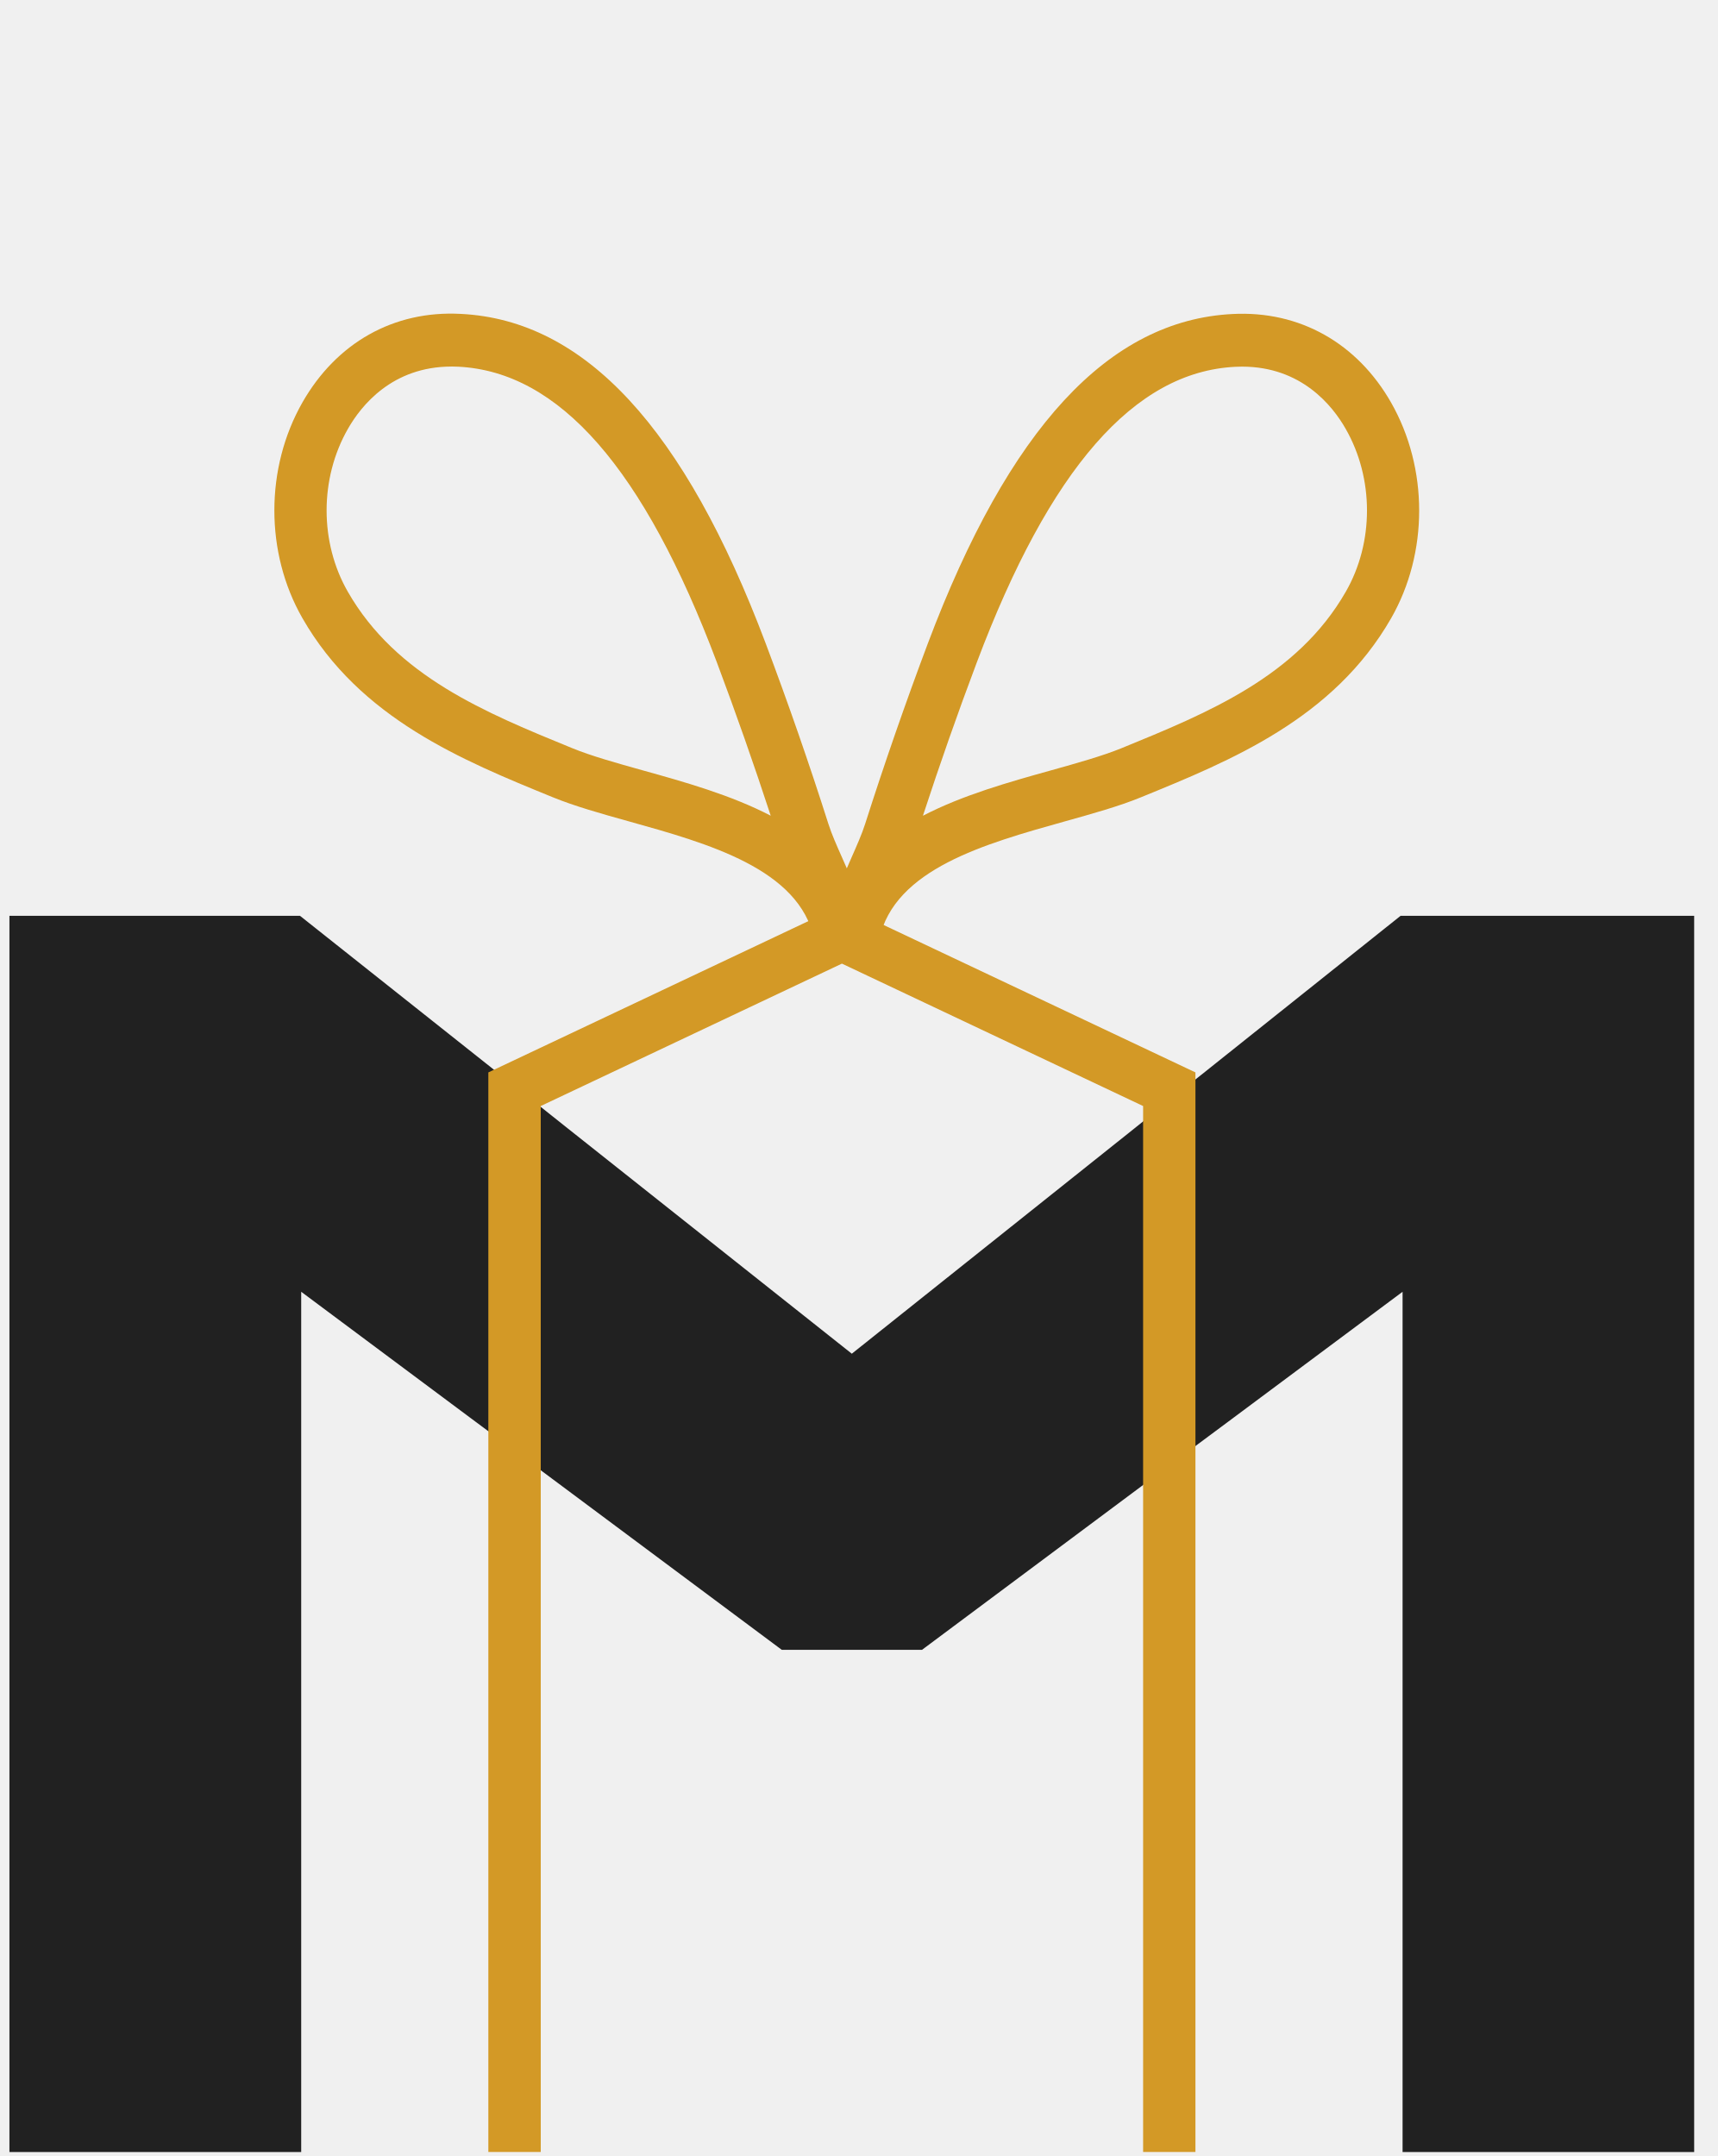
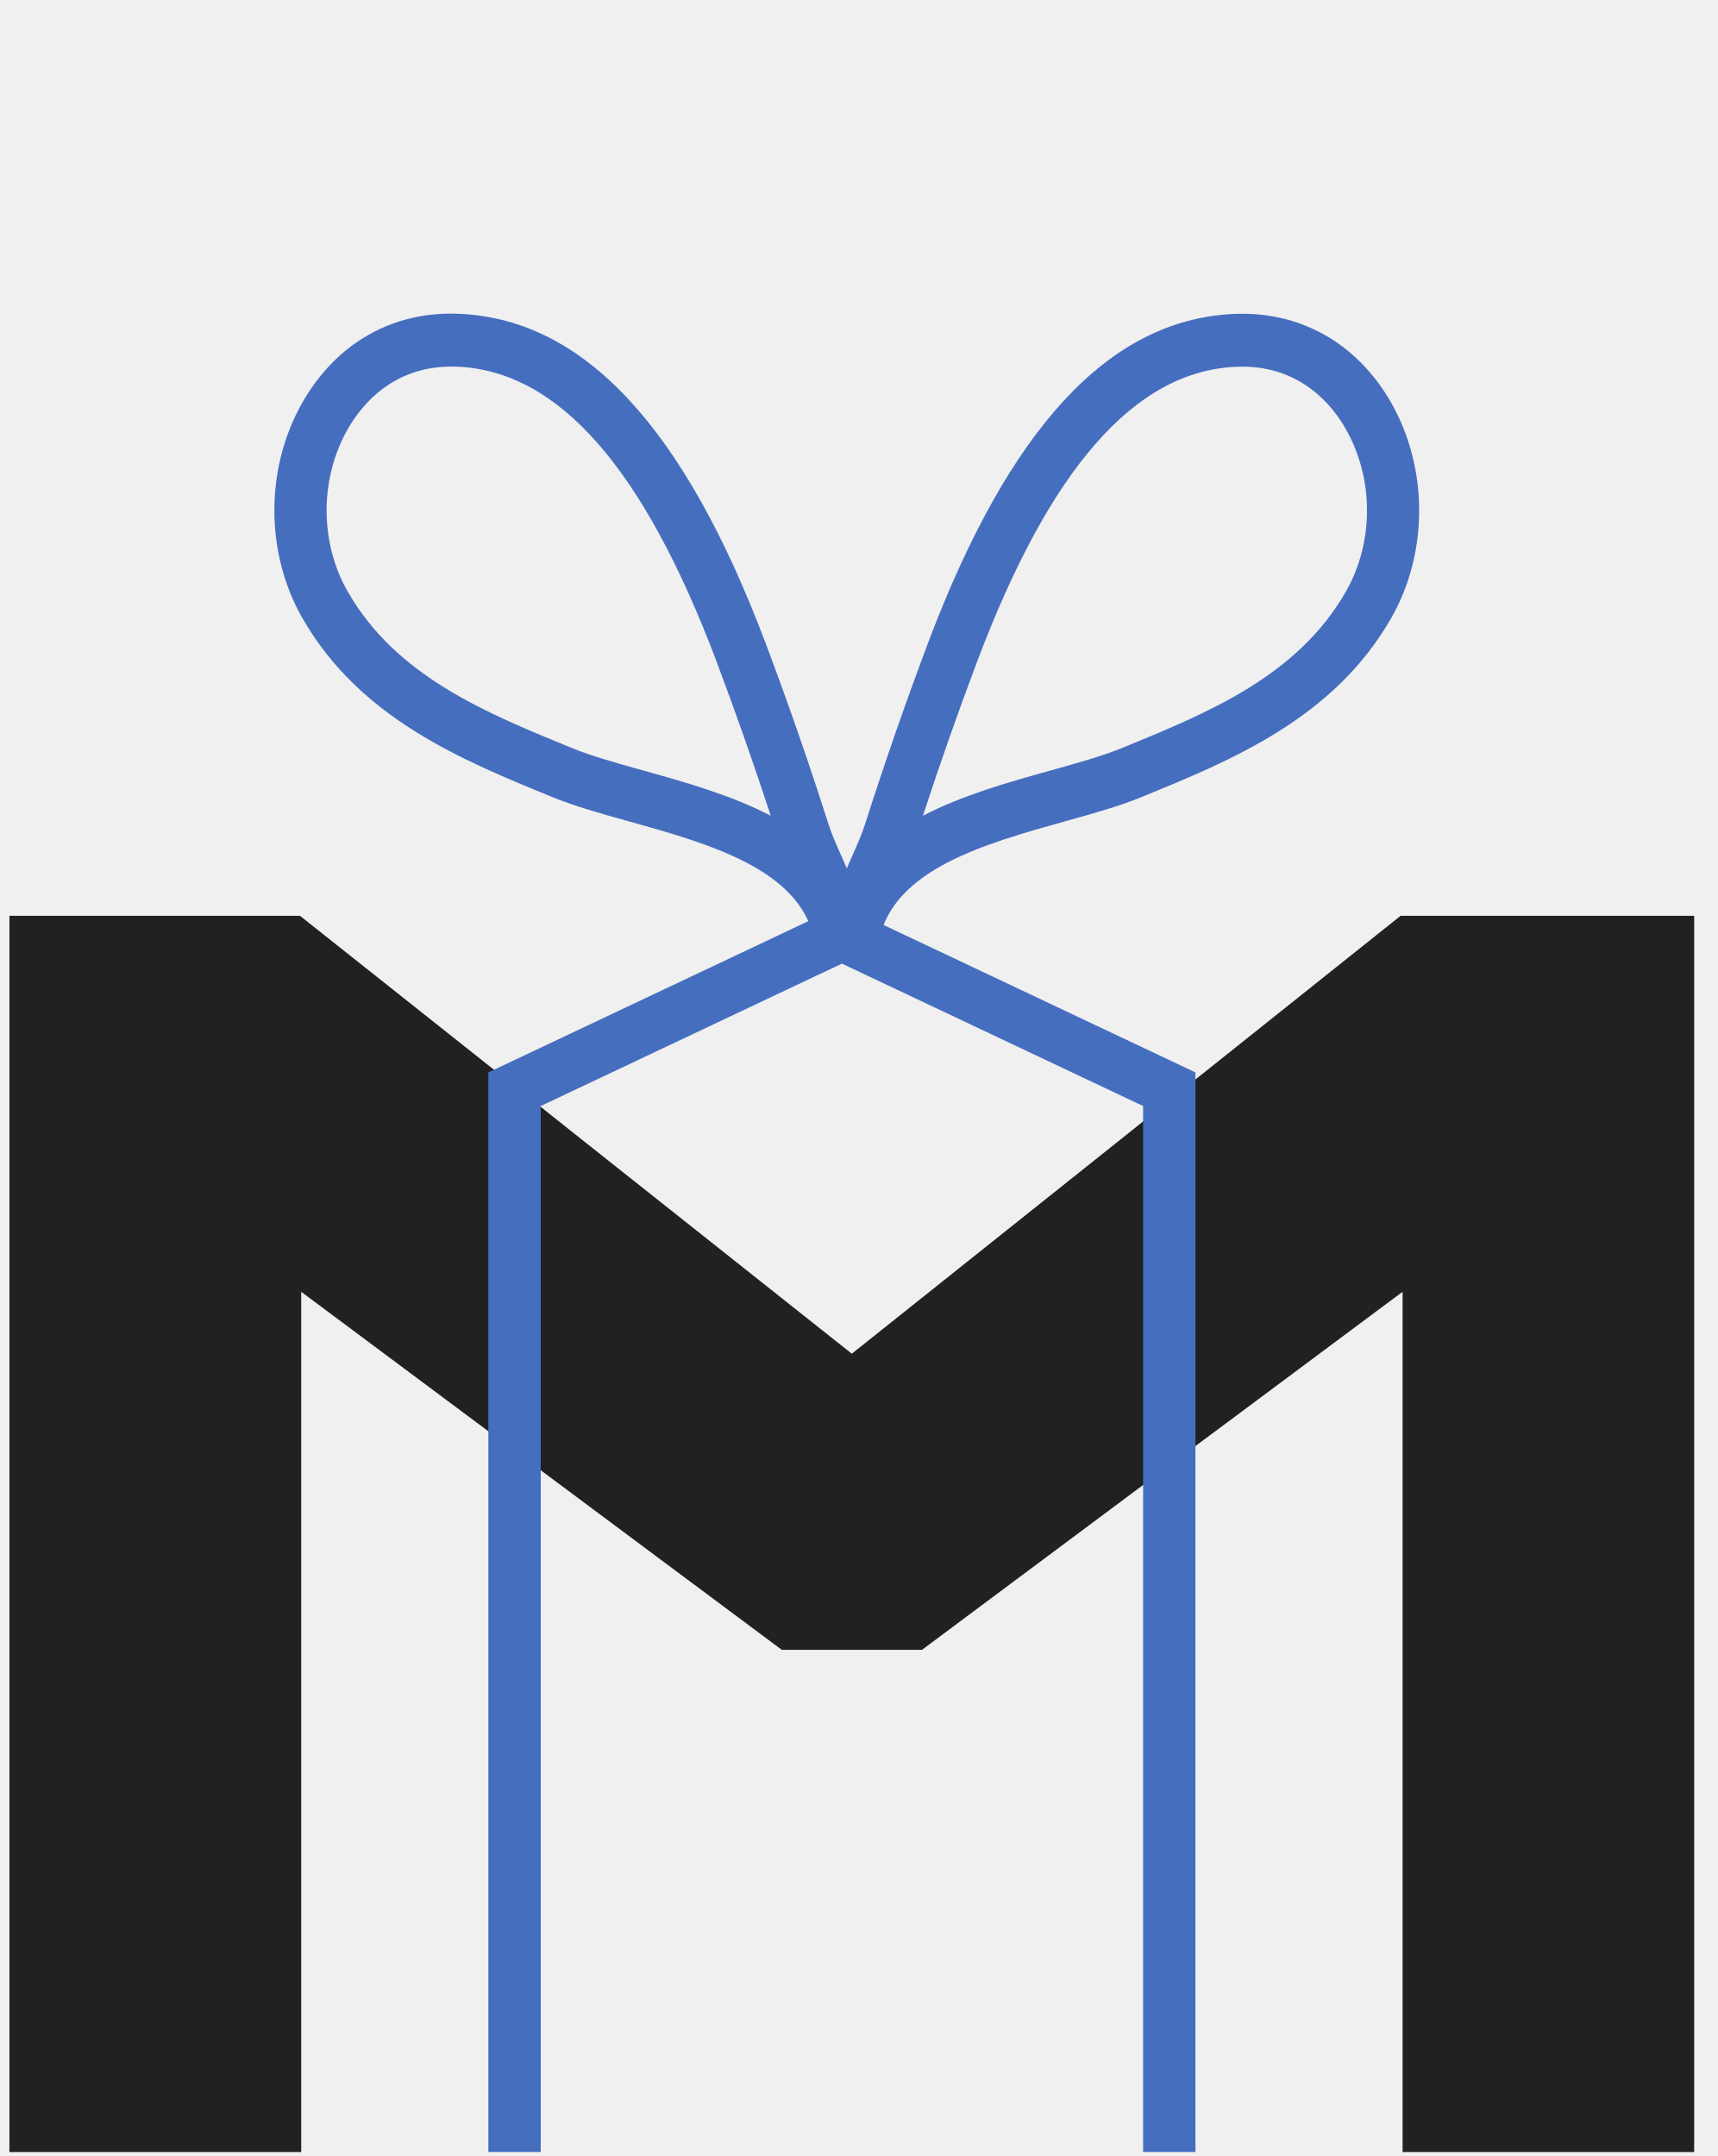
<svg xmlns="http://www.w3.org/2000/svg" width="47" height="59" viewBox="0 0 47 59" fill="none">
-   <g clip-path="url(#clip0_5568_49773)">
+   <g clip-path="url(#clip0_255_1163)">
    <path d="M38.325 25.062L32.246 29.912L31.04 30.881L23.309 37.045L15.489 30.842L14.272 29.873L8.209 25.062H0.258V58.892H8.242V35.35L12.857 38.79L14.3 39.864L21.392 45.148H25.23L32.163 39.979L33.6 38.911L38.38 35.35V58.892H46.359V25.062H38.325Z" fill="#212121" />
-     <path d="M23.287 24.891L23.038 25.426L22.788 24.891L13.363 29.347V59.094H14.797V30.267L23.038 26.37L31.28 30.267V59.094H32.712V29.347L23.287 24.891Z" fill="#D39926" />
-     <path d="M22.28 25.7C21.867 23.778 19.389 23.086 17.204 22.476C16.442 22.264 15.723 22.061 15.121 21.815C12.649 20.806 9.848 19.662 8.276 16.917C7.251 15.128 7.252 12.808 8.277 11.01C9.202 9.391 10.764 8.489 12.613 8.59C16.002 8.76 18.731 11.711 20.953 17.609C21.567 19.24 22.145 20.902 22.668 22.546C22.759 22.831 22.899 23.145 23.043 23.469C23.338 24.134 23.642 24.824 23.693 25.489L22.278 25.698L22.28 25.7ZM12.355 10.031C10.733 10.031 9.883 11.099 9.52 11.736C8.744 13.092 8.743 14.842 9.517 16.192C10.843 18.508 13.292 19.506 15.659 20.474C16.184 20.689 16.865 20.879 17.587 21.081C18.727 21.398 19.998 21.755 21.09 22.322C20.632 20.921 20.137 19.513 19.616 18.125C17.618 12.821 15.305 10.175 12.542 10.035L12.356 10.03L12.355 10.031Z" fill="#D39926" />
-     <path d="M24.063 25.702L22.648 25.492C22.699 24.826 23.005 24.136 23.3 23.469C23.442 23.146 23.582 22.834 23.673 22.549C24.203 20.889 24.781 19.227 25.388 17.612C27.61 11.714 30.339 8.763 33.728 8.593C35.568 8.497 37.141 9.394 38.066 11.017C39.09 12.815 39.09 15.131 38.066 16.92C36.489 19.669 33.69 20.811 31.221 21.818C30.619 22.065 29.899 22.265 29.137 22.478C26.952 23.09 24.474 23.781 24.06 25.703L24.063 25.702ZM33.987 10.033L33.8 10.038C31.04 10.176 28.726 12.824 26.729 18.128C26.211 19.502 25.716 20.912 25.255 22.323C26.346 21.756 27.617 21.4 28.758 21.082C29.479 20.88 30.16 20.69 30.685 20.476C33.051 19.509 35.498 18.511 36.826 16.193C37.6 14.845 37.6 13.095 36.825 11.739C36.463 11.1 35.61 10.033 33.987 10.033Z" fill="#D39926" />
+     <path d="M23.287 24.891L23.038 25.426L22.788 24.891L13.363 29.347V59.094H14.797V30.267L23.038 26.37L31.28 30.267V59.094H32.712V29.347L23.287 24.891Z" fill="#466EBF" />
+     <path d="M22.28 25.7C21.867 23.778 19.389 23.086 17.204 22.476C16.442 22.264 15.723 22.061 15.121 21.815C12.649 20.806 9.848 19.662 8.276 16.917C7.251 15.128 7.252 12.808 8.277 11.01C9.202 9.391 10.764 8.489 12.613 8.59C16.002 8.76 18.731 11.711 20.953 17.609C21.567 19.24 22.145 20.902 22.668 22.546C22.759 22.831 22.899 23.145 23.043 23.469C23.338 24.134 23.642 24.824 23.693 25.489L22.278 25.698L22.28 25.7ZM12.355 10.031C10.733 10.031 9.883 11.099 9.52 11.736C8.744 13.092 8.743 14.842 9.517 16.192C10.843 18.508 13.292 19.506 15.659 20.474C16.184 20.689 16.865 20.879 17.587 21.081C18.727 21.398 19.998 21.755 21.09 22.322C20.632 20.921 20.137 19.513 19.616 18.125C17.618 12.821 15.305 10.175 12.542 10.035L12.356 10.03L12.355 10.031Z" fill="#466EBF" />
+     <path d="M24.063 25.702L22.648 25.492C22.699 24.826 23.005 24.136 23.3 23.469C23.442 23.146 23.582 22.834 23.673 22.549C24.203 20.889 24.781 19.227 25.388 17.612C27.61 11.714 30.339 8.763 33.728 8.593C35.568 8.497 37.141 9.394 38.066 11.017C39.09 12.815 39.09 15.131 38.066 16.92C36.489 19.669 33.69 20.811 31.221 21.818C30.619 22.065 29.899 22.265 29.137 22.478C26.952 23.09 24.474 23.781 24.06 25.703L24.063 25.702ZM33.987 10.033L33.8 10.038C31.04 10.176 28.726 12.824 26.729 18.128C26.211 19.502 25.716 20.912 25.255 22.323C26.346 21.756 27.617 21.4 28.758 21.082C29.479 20.88 30.16 20.69 30.685 20.476C33.051 19.509 35.498 18.511 36.826 16.193C37.6 14.845 37.6 13.095 36.825 11.739C36.463 11.1 35.61 10.033 33.987 10.033Z" fill="#466EBF" />
  </g>
  <defs>
-     <clipPath id="clip0_5568_49773">
+     <clipPath id="clip0_255_1163">
      <rect width="46.36" height="58.89" fill="white" />
    </clipPath>
  </defs>
</svg>
